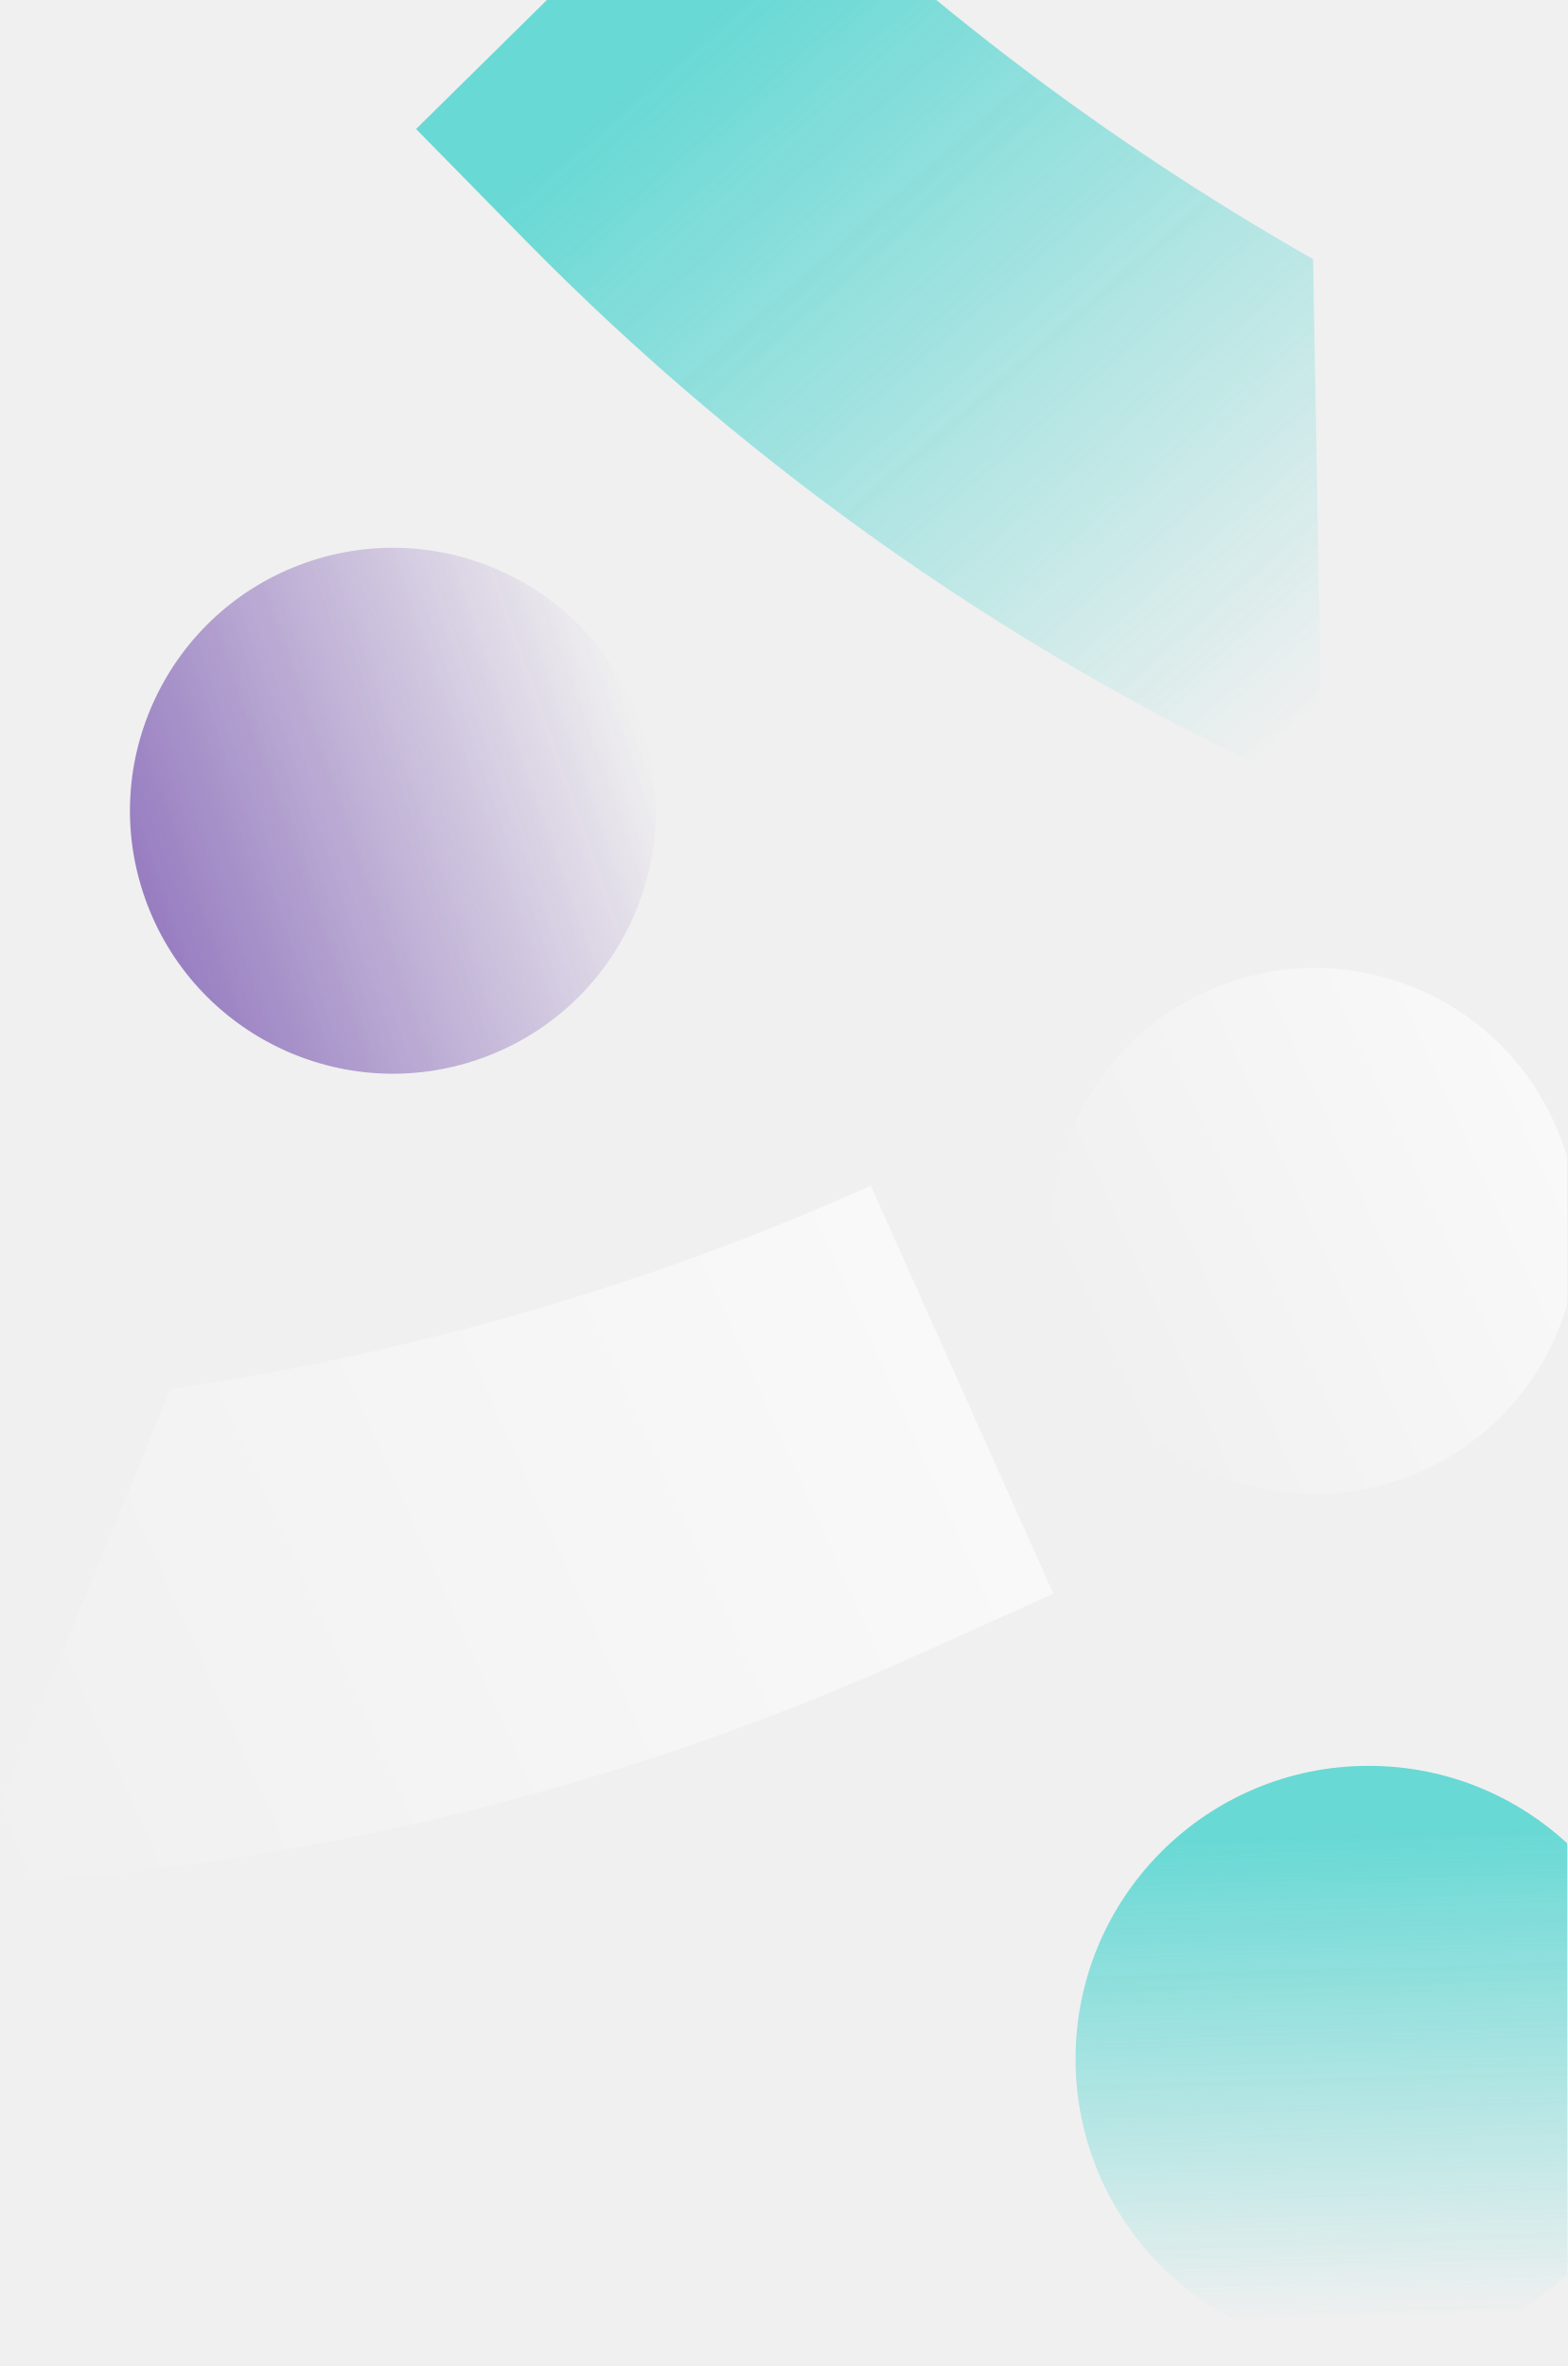
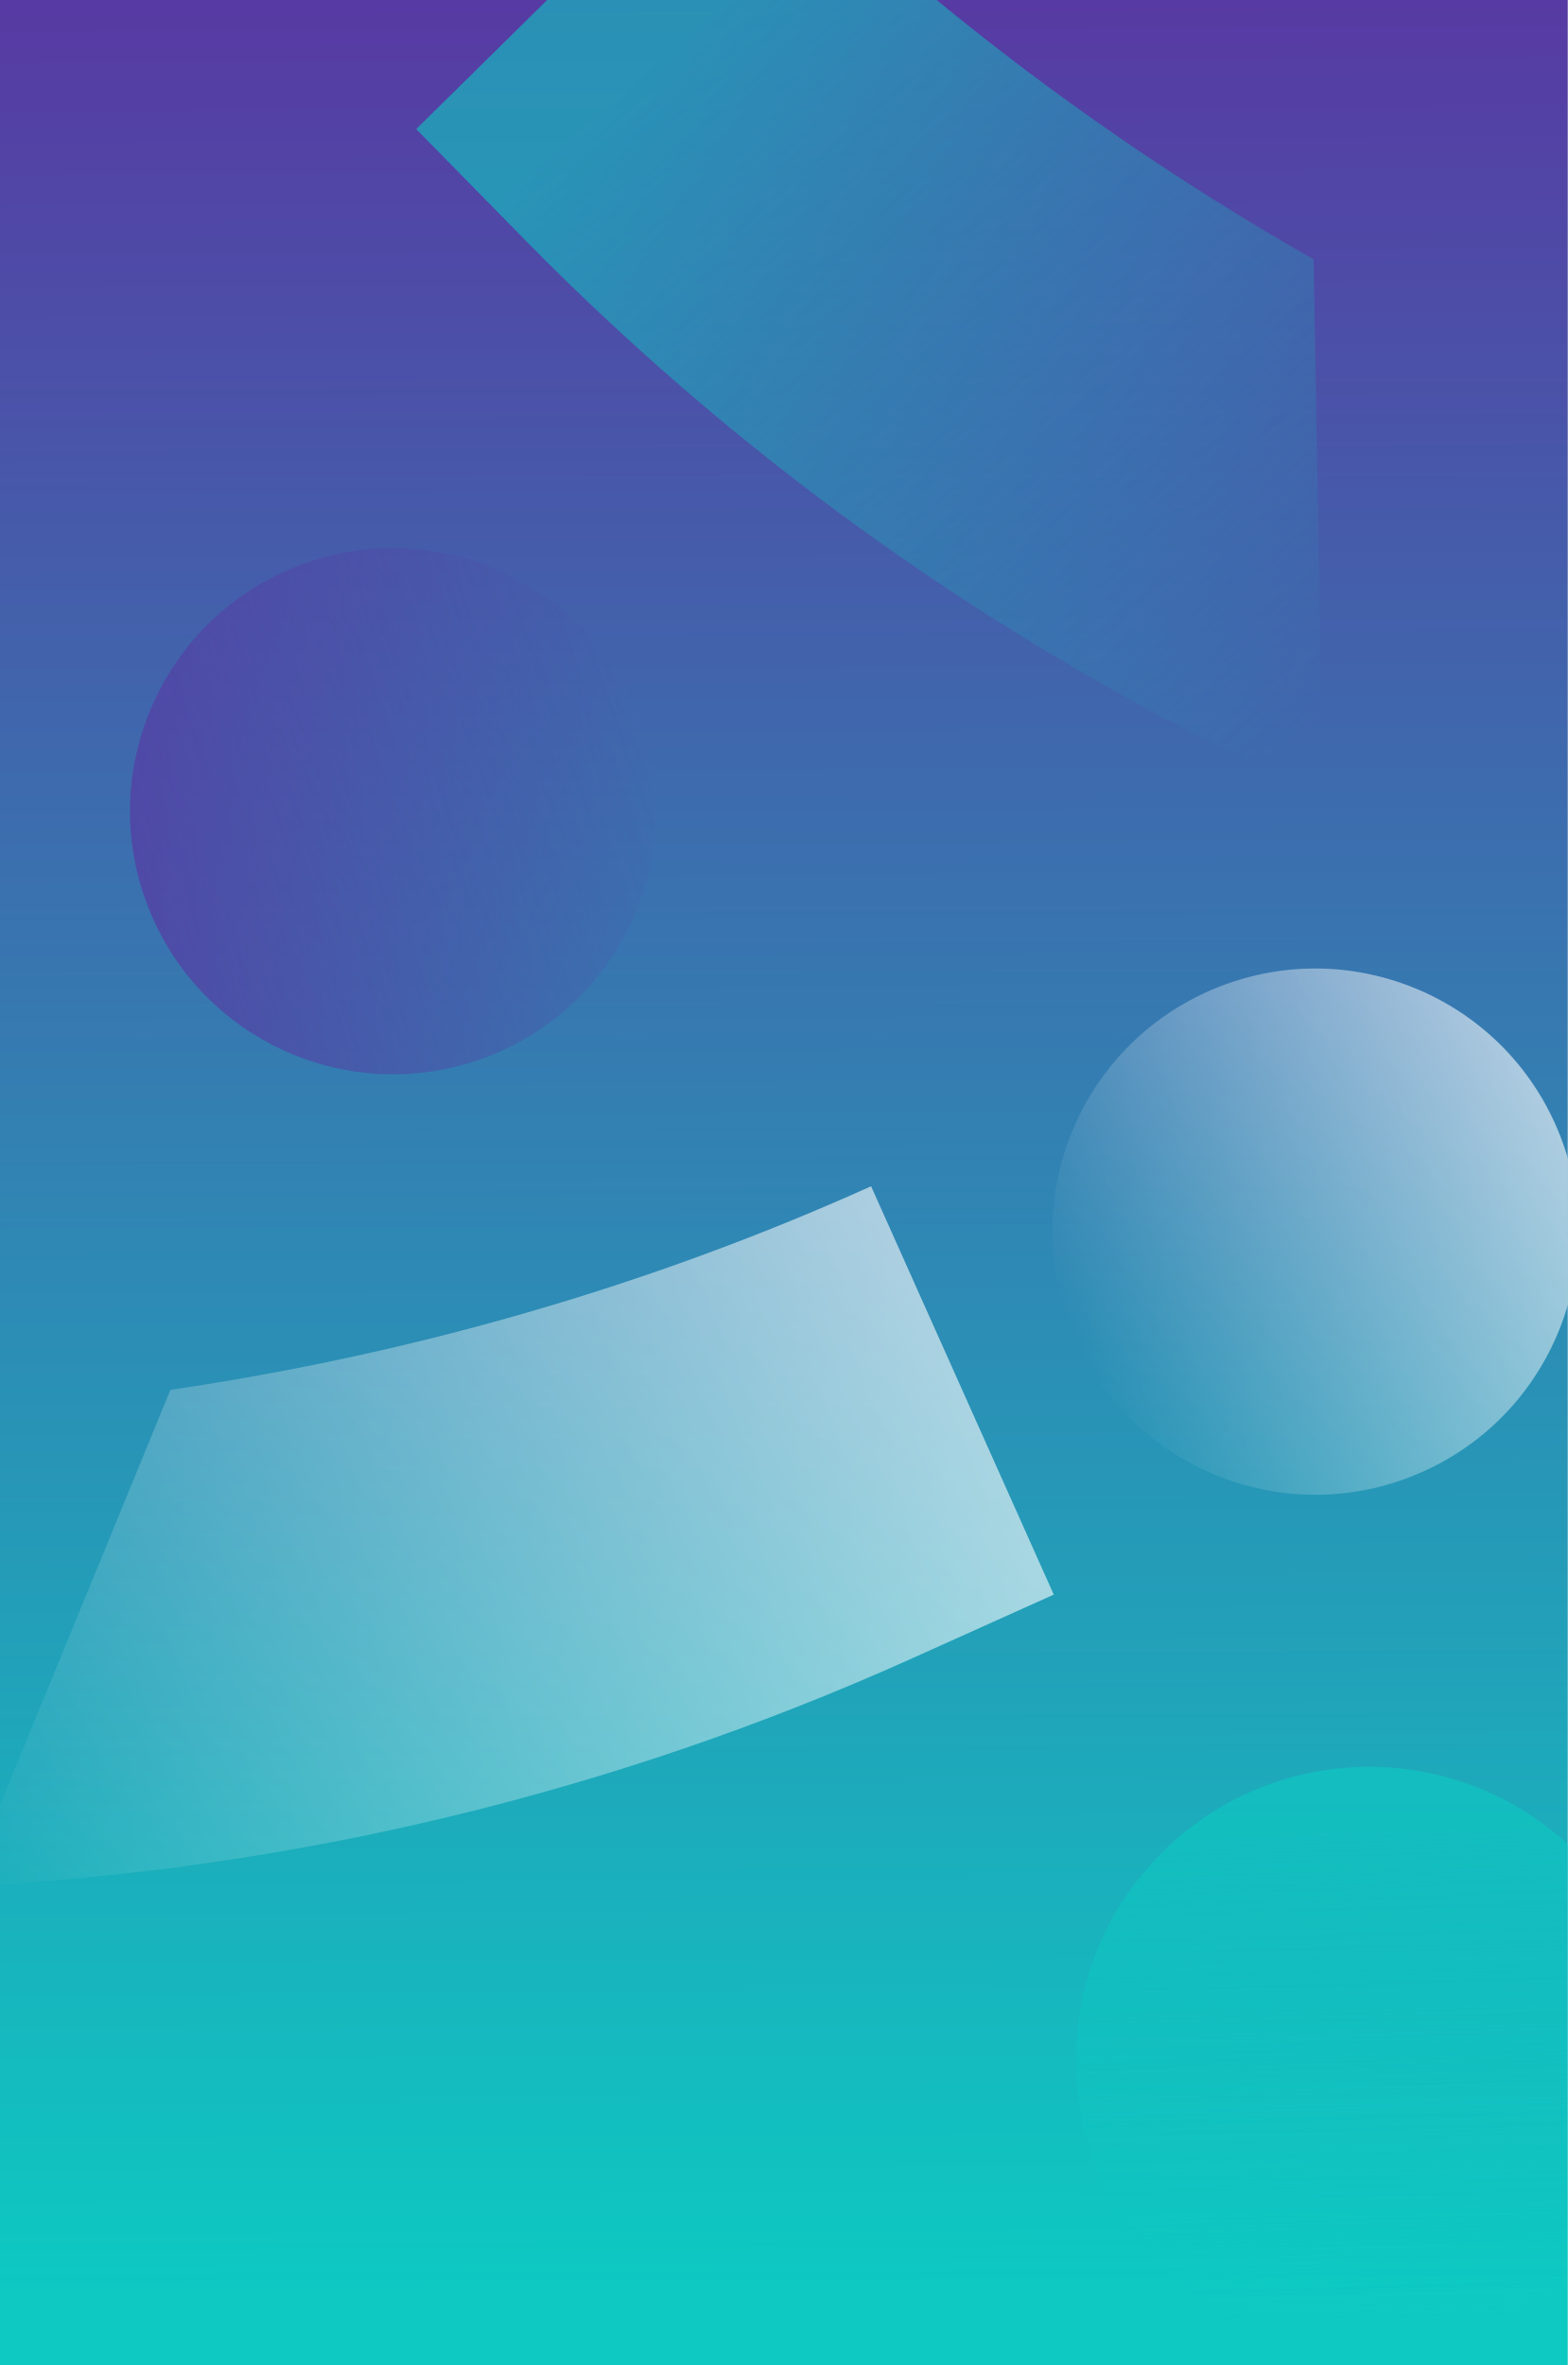
- <svg xmlns="http://www.w3.org/2000/svg" width="679" height="1025" viewBox="0 0 679 1025" fill="none">
-   <g clip-path="url(#clip0_3307_53412)">
-     <circle opacity="0.6" cx="593" cy="892" r="127" fill="url(#paint0_linear_3307_53412)" />
-     <path opacity="0.6" d="M465.783 580C491.591 637.368 559.018 662.952 616.386 637.144C673.753 611.336 699.337 543.909 673.529 486.542C647.721 429.174 580.294 403.59 522.927 429.398C465.56 455.206 439.975 522.633 465.783 580Z" fill="url(#paint1_linear_3307_53412)" />
-     <path opacity="0.6" d="M377.281 513.627L376.926 513.787C280.923 556.975 178.456 586.405 73.812 601.78L-14.435 816.717C126.877 809.648 265.624 776.238 394.664 718.205L456.394 690.434L377.281 513.627Z" fill="url(#paint2_linear_3307_53412)" />
-     <path opacity="0.6" d="M277.684 313.452C298.549 372.795 267.357 437.818 208.013 458.684C148.669 479.549 83.646 448.357 62.781 389.013C41.915 329.669 73.108 264.646 132.452 243.781C191.795 222.915 256.818 254.108 277.684 313.452Z" fill="url(#paint3_linear_3307_53412)" />
-     <path opacity="0.6" d="M318.214 -80.096L318.487 -79.818C392.24 -4.703 477.014 59.941 568.923 112.283L573.055 344.594C443.967 286.67 326.838 205.136 227.697 104.19L180.273 55.89L318.214 -80.096Z" fill="url(#paint4_linear_3307_53412)" />
+ <svg xmlns="http://www.w3.org/2000/svg" width="679" height="1024" viewBox="0 0 679 1024" fill="none">
+   <g clip-path="url(#clip0_1_43384)">
+     <rect width="679" height="1024" fill="url(#paint0_linear_1_43384)" />
+     <g clip-path="url(#clip1_1_43384)">
+       <circle opacity="0.6" cx="593" cy="892" r="127" fill="url(#paint1_linear_1_43384)" />
+       <path opacity="0.6" d="M465.783 580C491.591 637.368 559.018 662.952 616.386 637.144C673.753 611.336 699.337 543.909 673.529 486.542C647.721 429.174 580.294 403.59 522.927 429.398C465.56 455.206 439.975 522.633 465.783 580Z" fill="url(#paint2_linear_1_43384)" />
+       <path opacity="0.6" d="M377.281 513.627L376.926 513.787C280.923 556.975 178.456 586.405 73.812 601.78L-14.435 816.717C126.877 809.648 265.624 776.238 394.664 718.205L456.394 690.434L377.281 513.627Z" fill="url(#paint3_linear_1_43384)" />
+       <path opacity="0.6" d="M277.684 313.452C298.549 372.795 267.357 437.818 208.013 458.684C148.669 479.549 83.646 448.357 62.781 389.013C41.915 329.669 73.108 264.646 132.452 243.781C191.795 222.915 256.818 254.108 277.684 313.452Z" fill="url(#paint4_linear_1_43384)" />
+       <path opacity="0.6" d="M318.214 -80.096L318.487 -79.818C392.24 -4.703 477.014 59.941 568.923 112.283L573.055 344.594C443.967 286.67 326.838 205.136 227.697 104.19L180.273 55.89L318.214 -80.096Z" fill="url(#paint5_linear_1_43384)" />
+     </g>
  </g>
  <defs>
-     <linearGradient id="paint0_linear_3307_53412" x1="661.46" y1="791.345" x2="667.75" y2="1003.28" gradientUnits="userSpaceOnUse">
+     <linearGradient id="paint0_linear_1_43384" x1="335.562" y1="-67.31" x2="339.615" y2="990.205" gradientUnits="userSpaceOnUse">
+       <stop stop-color="#5C30A1" />
+       <stop offset="1" stop-color="#0DC9C2" />
+     </linearGradient>
+     <linearGradient id="paint1_linear_1_43384" x1="661.46" y1="791.345" x2="667.75" y2="1003.28" gradientUnits="userSpaceOnUse">
      <stop stop-color="#0DC9C2" />
      <stop offset="1" stop-color="#0DC9C2" stop-opacity="0" />
    </linearGradient>
-     <linearGradient id="paint1_linear_3307_53412" x1="673.529" y1="486.542" x2="465.783" y2="580" gradientUnits="userSpaceOnUse">
+     <linearGradient id="paint2_linear_1_43384" x1="673.529" y1="486.542" x2="465.783" y2="580" gradientUnits="userSpaceOnUse">
      <stop stop-color="white" />
      <stop offset="1" stop-color="white" stop-opacity="0" />
    </linearGradient>
-     <linearGradient id="paint2_linear_3307_53412" x1="407.967" y1="581.837" x2="-31.217" y2="779.413" gradientUnits="userSpaceOnUse">
+     <linearGradient id="paint3_linear_1_43384" x1="407.967" y1="581.837" x2="-31.217" y2="779.413" gradientUnits="userSpaceOnUse">
      <stop stop-color="white" />
      <stop offset="1" stop-color="white" stop-opacity="0" />
    </linearGradient>
-     <linearGradient id="paint3_linear_3307_53412" x1="62.781" y1="389.013" x2="277.684" y2="313.452" gradientUnits="userSpaceOnUse">
+     <linearGradient id="paint4_linear_1_43384" x1="62.781" y1="389.013" x2="277.684" y2="313.452" gradientUnits="userSpaceOnUse">
      <stop stop-color="#5C30A1" />
      <stop offset="1" stop-color="#5C30A1" stop-opacity="0" />
    </linearGradient>
-     <linearGradient id="paint4_linear_3307_53412" x1="254.104" y1="52.854" x2="517.678" y2="355.672" gradientUnits="userSpaceOnUse">
+     <linearGradient id="paint5_linear_1_43384" x1="254.104" y1="52.854" x2="517.678" y2="355.672" gradientUnits="userSpaceOnUse">
      <stop stop-color="#0DC9C2" />
      <stop offset="1" stop-color="#0DC9C2" stop-opacity="0" />
    </linearGradient>
-     <clipPath id="clip0_3307_53412">
+     <clipPath id="clip0_1_43384">
+       <rect width="679" height="1024" fill="white" />
+     </clipPath>
+     <clipPath id="clip1_1_43384">
      <rect width="679" height="1025" fill="white" />
    </clipPath>
  </defs>
</svg>
